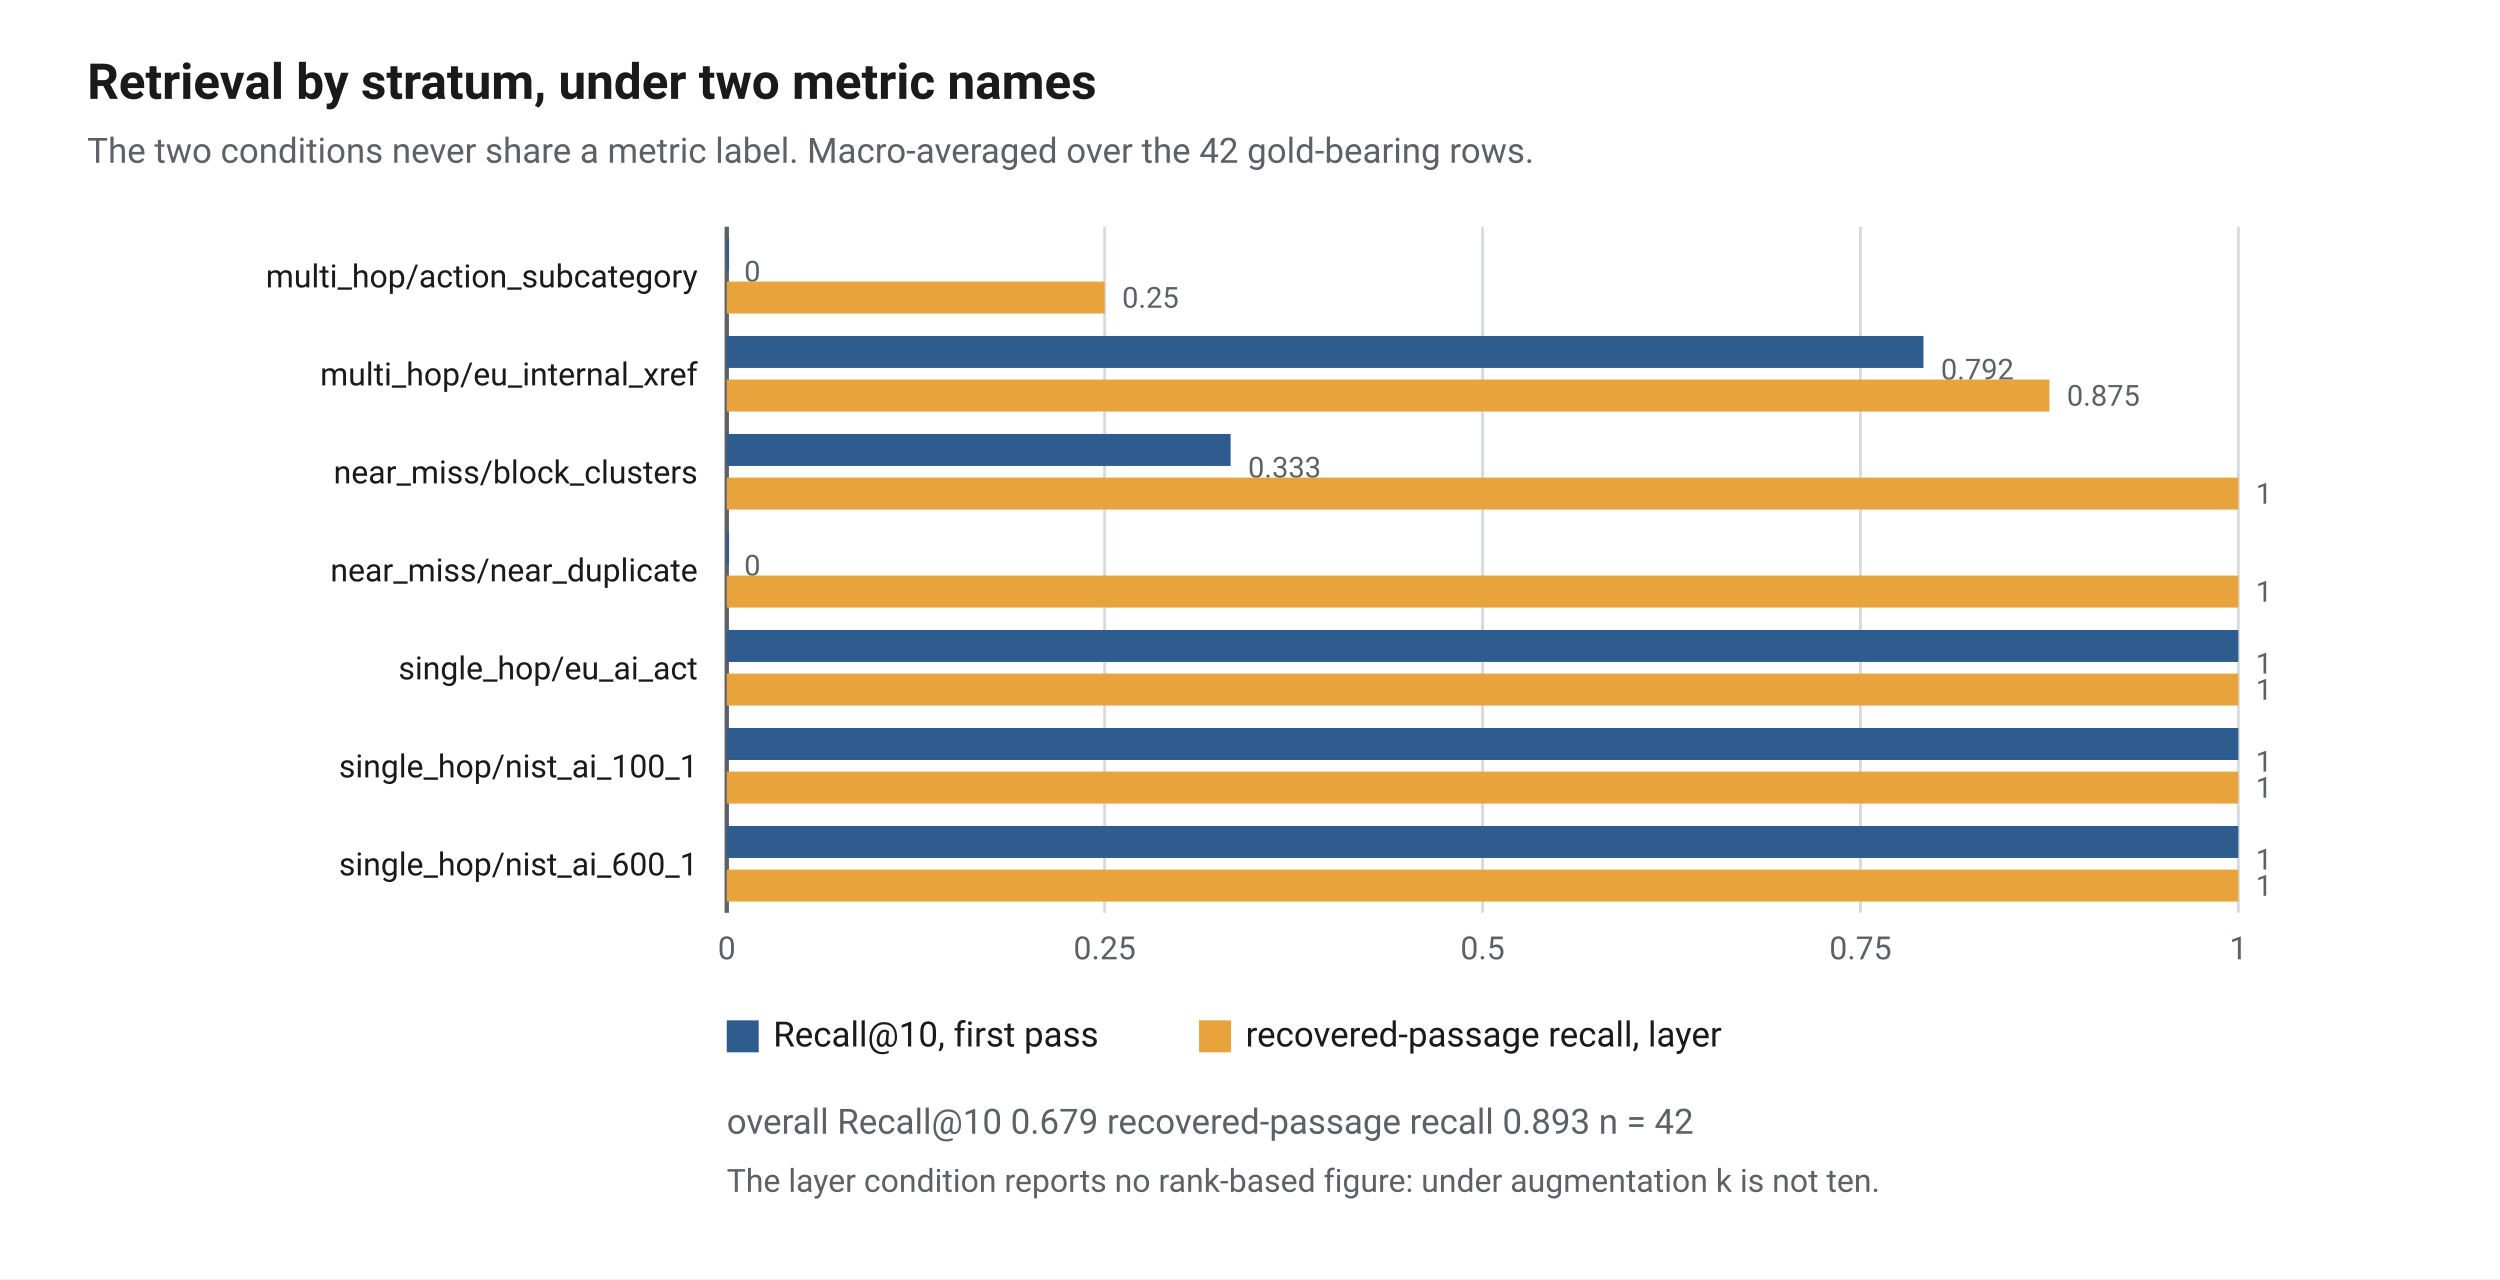
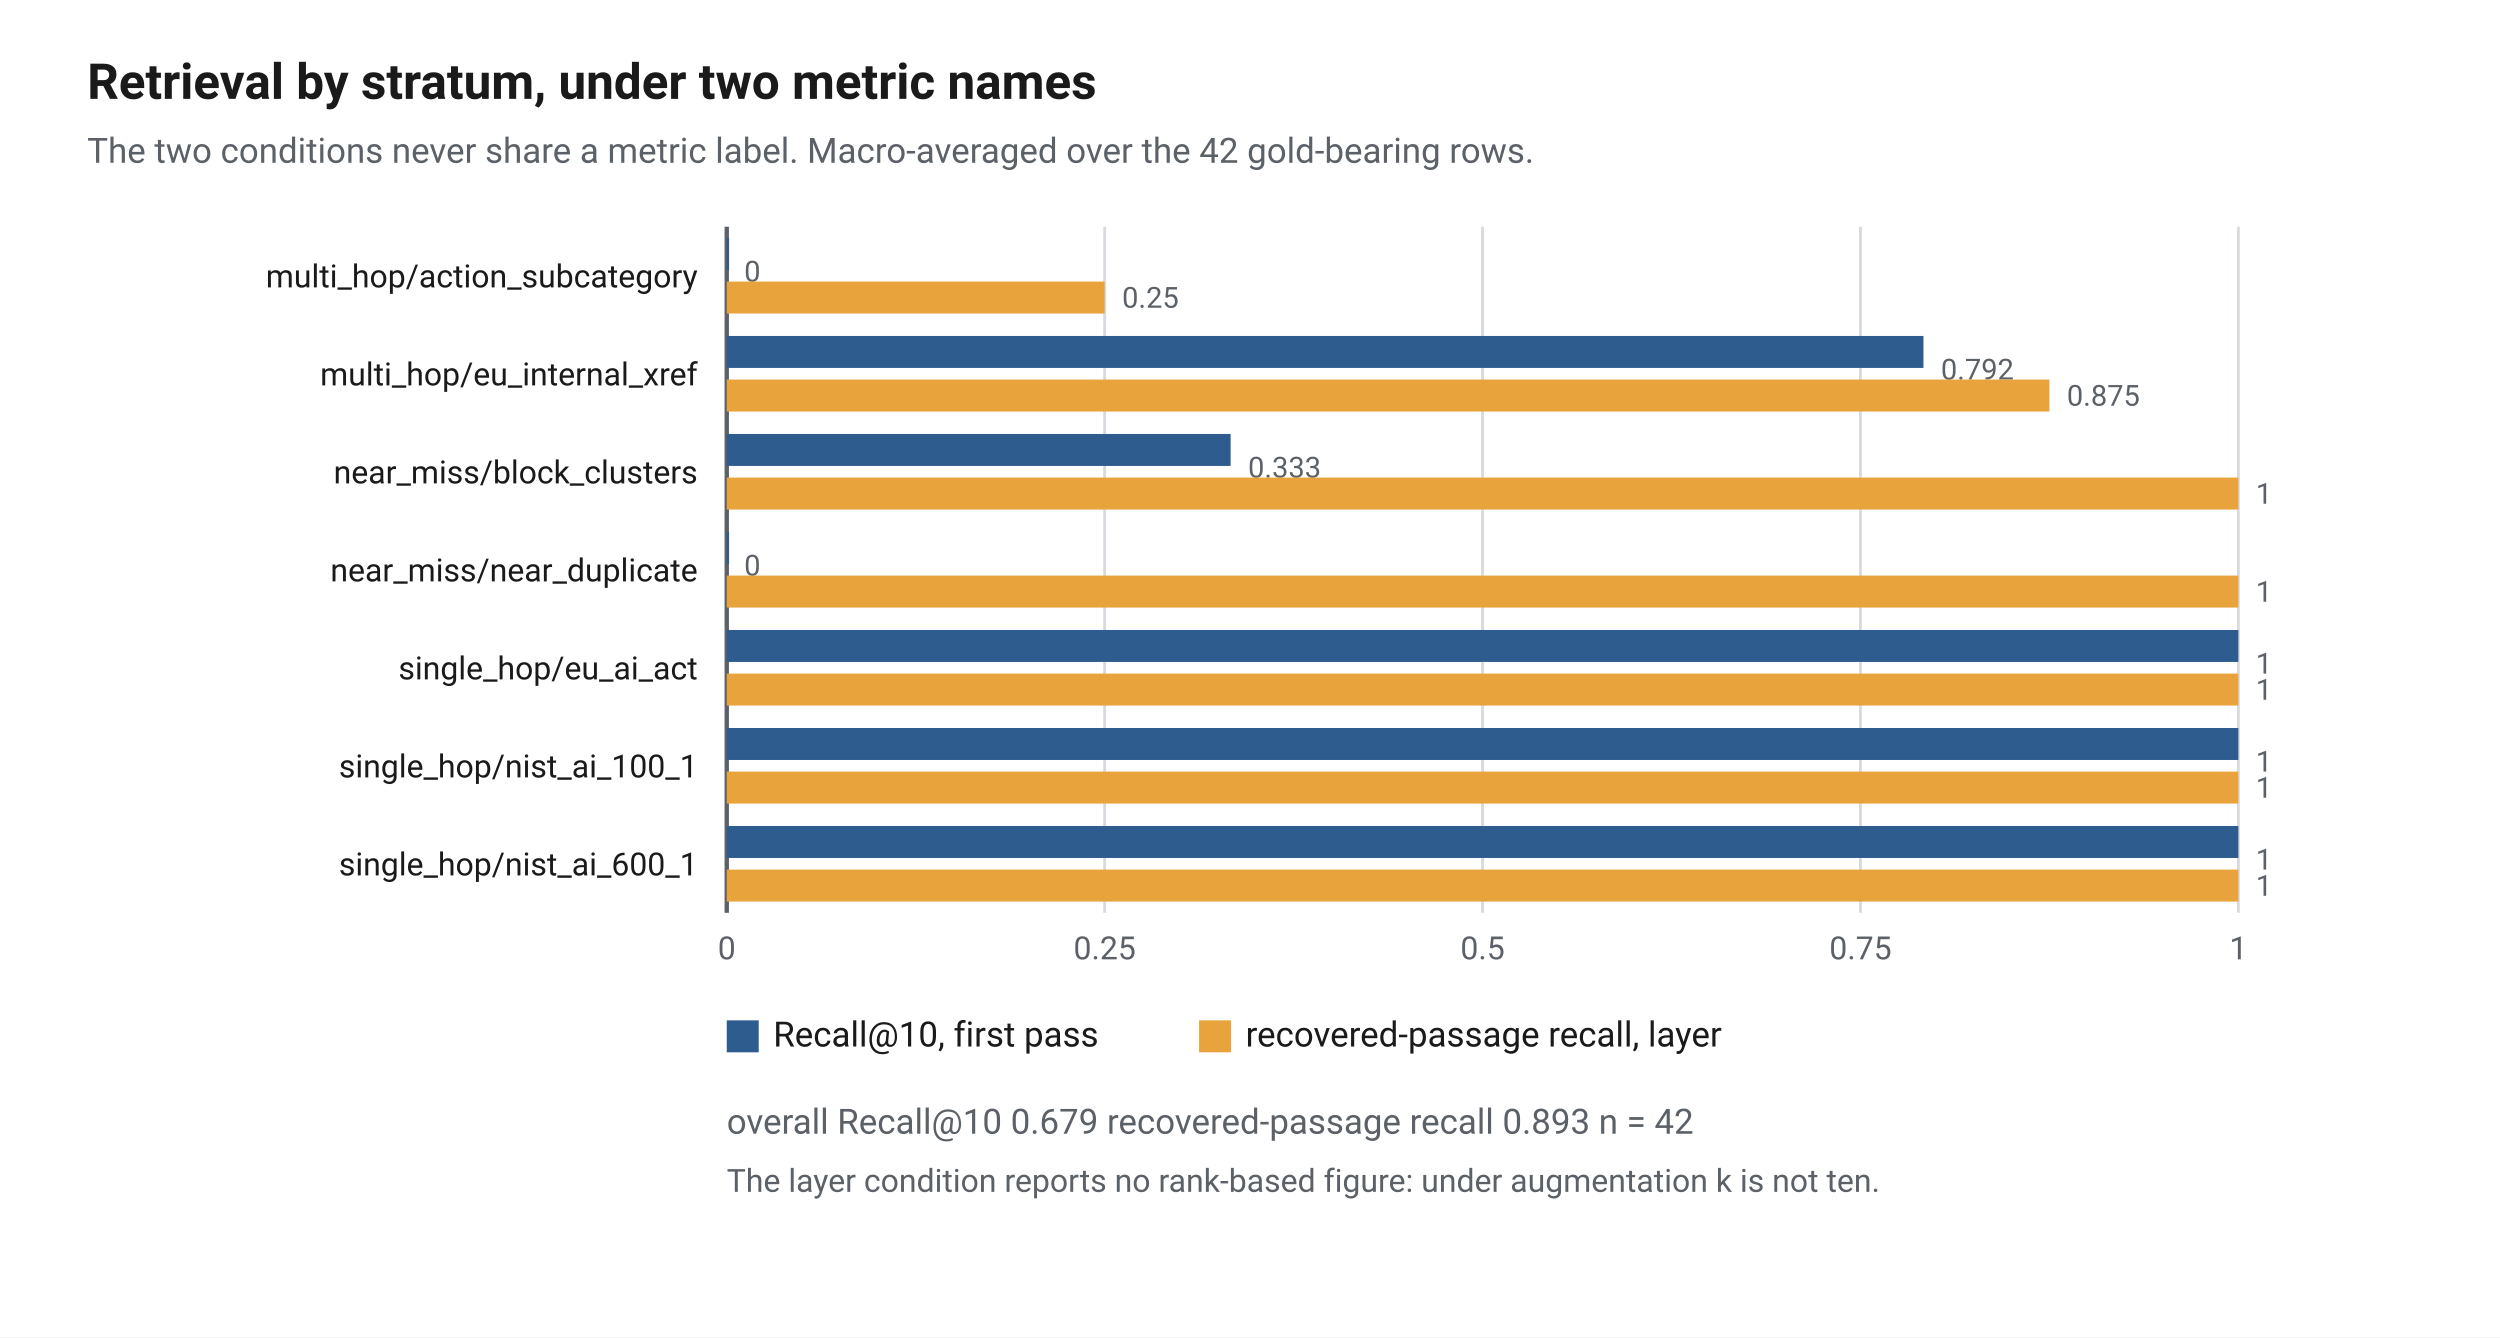
- <svg xmlns="http://www.w3.org/2000/svg" width="860" height="440" viewBox="0 0 860 440" role="img" aria-labelledby="figure-title figure-desc">
-   <rect x="0" y="0" width="860" height="440" fill="#ffffff" />
+ <svg xmlns="http://www.w3.org/2000/svg" width="860" height="460" viewBox="0 0 860 460" role="img" aria-labelledby="figure-title figure-desc">
+   <rect x="0" y="0" width="860" height="460" fill="#ffffff" />
  <text x="30" y="34" font-size="17" font-family="system-ui, -apple-system, Segoe UI, Roboto, Helvetica, Arial, sans-serif" fill="#1a1a1a" font-weight="600">Retrieval by stratum, under two metric names</text>
  <text x="30" y="56" font-size="12" font-family="system-ui, -apple-system, Segoe UI, Roboto, Helvetica, Arial, sans-serif" fill="#5b6167">The two conditions never share a metric label. Macro-averaged over the 42 gold-bearing rows.</text>
  <line x1="250" y1="78" x2="250" y2="314" stroke="#d7dbdf" stroke-width="1" />
  <text x="250" y="330" font-size="11" font-family="system-ui, -apple-system, Segoe UI, Roboto, Helvetica, Arial, sans-serif" fill="#5b6167" text-anchor="middle">0</text>
  <line x1="380" y1="78" x2="380" y2="314" stroke="#d7dbdf" stroke-width="1" />
  <text x="380" y="330" font-size="11" font-family="system-ui, -apple-system, Segoe UI, Roboto, Helvetica, Arial, sans-serif" fill="#5b6167" text-anchor="middle">0.25</text>
  <line x1="510" y1="78" x2="510" y2="314" stroke="#d7dbdf" stroke-width="1" />
  <text x="510" y="330" font-size="11" font-family="system-ui, -apple-system, Segoe UI, Roboto, Helvetica, Arial, sans-serif" fill="#5b6167" text-anchor="middle">0.5</text>
  <line x1="640" y1="78" x2="640" y2="314" stroke="#d7dbdf" stroke-width="1" />
  <text x="640" y="330" font-size="11" font-family="system-ui, -apple-system, Segoe UI, Roboto, Helvetica, Arial, sans-serif" fill="#5b6167" text-anchor="middle">0.75</text>
  <line x1="770" y1="78" x2="770" y2="314" stroke="#d7dbdf" stroke-width="1" />
  <text x="770" y="330" font-size="11" font-family="system-ui, -apple-system, Segoe UI, Roboto, Helvetica, Arial, sans-serif" fill="#5b6167" text-anchor="middle">1</text>
  <line x1="250" y1="78" x2="250" y2="314" stroke="#5b6167" stroke-width="1.5" />
  <text x="240" y="98.857" font-size="11" font-family="system-ui, -apple-system, Segoe UI, Roboto, Helvetica, Arial, sans-serif" fill="#1a1a1a" text-anchor="end">multi_hop/action_subcategory</text>
  <rect x="250" y="81.857" width="0.8" height="11" fill="#2f5c8f" />
  <text x="256" y="96.857" font-size="10" font-family="system-ui, -apple-system, Segoe UI, Roboto, Helvetica, Arial, sans-serif" fill="#5b6167">0</text>
  <rect x="250" y="96.857" width="130" height="11" fill="#e8a33d" />
  <text x="386" y="105.857" font-size="10" font-family="system-ui, -apple-system, Segoe UI, Roboto, Helvetica, Arial, sans-serif" fill="#5b6167">0.25</text>
  <text x="240" y="132.571" font-size="11" font-family="system-ui, -apple-system, Segoe UI, Roboto, Helvetica, Arial, sans-serif" fill="#1a1a1a" text-anchor="end">multi_hop/eu_internal_xref</text>
  <rect x="250" y="115.571" width="411.667" height="11" fill="#2f5c8f" />
  <text x="667.667" y="130.571" font-size="10" font-family="system-ui, -apple-system, Segoe UI, Roboto, Helvetica, Arial, sans-serif" fill="#5b6167">0.792</text>
  <rect x="250" y="130.571" width="455" height="11" fill="#e8a33d" />
  <text x="711" y="139.571" font-size="10" font-family="system-ui, -apple-system, Segoe UI, Roboto, Helvetica, Arial, sans-serif" fill="#5b6167">0.875</text>
  <text x="240" y="166.286" font-size="11" font-family="system-ui, -apple-system, Segoe UI, Roboto, Helvetica, Arial, sans-serif" fill="#1a1a1a" text-anchor="end">near_miss/block_clusters</text>
  <rect x="250" y="149.286" width="173.333" height="11" fill="#2f5c8f" />
  <text x="429.333" y="164.286" font-size="10" font-family="system-ui, -apple-system, Segoe UI, Roboto, Helvetica, Arial, sans-serif" fill="#5b6167">0.333</text>
  <rect x="250" y="164.286" width="520" height="11" fill="#e8a33d" />
  <text x="776" y="173.286" font-size="10" font-family="system-ui, -apple-system, Segoe UI, Roboto, Helvetica, Arial, sans-serif" fill="#5b6167">1</text>
  <text x="240" y="200" font-size="11" font-family="system-ui, -apple-system, Segoe UI, Roboto, Helvetica, Arial, sans-serif" fill="#1a1a1a" text-anchor="end">near_miss/near_duplicate</text>
  <rect x="250" y="183" width="0.8" height="11" fill="#2f5c8f" />
  <text x="256" y="198" font-size="10" font-family="system-ui, -apple-system, Segoe UI, Roboto, Helvetica, Arial, sans-serif" fill="#5b6167">0</text>
  <rect x="250" y="198" width="520" height="11" fill="#e8a33d" />
  <text x="776" y="207" font-size="10" font-family="system-ui, -apple-system, Segoe UI, Roboto, Helvetica, Arial, sans-serif" fill="#5b6167">1</text>
  <text x="240" y="233.714" font-size="11" font-family="system-ui, -apple-system, Segoe UI, Roboto, Helvetica, Arial, sans-serif" fill="#1a1a1a" text-anchor="end">single_hop/eu_ai_act</text>
  <rect x="250" y="216.714" width="520" height="11" fill="#2f5c8f" />
  <text x="776" y="231.714" font-size="10" font-family="system-ui, -apple-system, Segoe UI, Roboto, Helvetica, Arial, sans-serif" fill="#5b6167">1</text>
  <rect x="250" y="231.714" width="520" height="11" fill="#e8a33d" />
  <text x="776" y="240.714" font-size="10" font-family="system-ui, -apple-system, Segoe UI, Roboto, Helvetica, Arial, sans-serif" fill="#5b6167">1</text>
  <text x="240" y="267.429" font-size="11" font-family="system-ui, -apple-system, Segoe UI, Roboto, Helvetica, Arial, sans-serif" fill="#1a1a1a" text-anchor="end">single_hop/nist_ai_100_1</text>
  <rect x="250" y="250.429" width="520" height="11" fill="#2f5c8f" />
  <text x="776" y="265.429" font-size="10" font-family="system-ui, -apple-system, Segoe UI, Roboto, Helvetica, Arial, sans-serif" fill="#5b6167">1</text>
  <rect x="250" y="265.429" width="520" height="11" fill="#e8a33d" />
  <text x="776" y="274.429" font-size="10" font-family="system-ui, -apple-system, Segoe UI, Roboto, Helvetica, Arial, sans-serif" fill="#5b6167">1</text>
  <text x="240" y="301.143" font-size="11" font-family="system-ui, -apple-system, Segoe UI, Roboto, Helvetica, Arial, sans-serif" fill="#1a1a1a" text-anchor="end">single_hop/nist_ai_600_1</text>
  <rect x="250" y="284.143" width="520" height="11" fill="#2f5c8f" />
  <text x="776" y="299.143" font-size="10" font-family="system-ui, -apple-system, Segoe UI, Roboto, Helvetica, Arial, sans-serif" fill="#5b6167">1</text>
  <rect x="250" y="299.143" width="520" height="11" fill="#e8a33d" />
  <text x="776" y="308.143" font-size="10" font-family="system-ui, -apple-system, Segoe UI, Roboto, Helvetica, Arial, sans-serif" fill="#5b6167">1</text>
  <rect x="250" y="351" width="11" height="11" fill="#2f5c8f" />
  <text x="266" y="360" font-size="12" font-family="system-ui, -apple-system, Segoe UI, Roboto, Helvetica, Arial, sans-serif" fill="#1a1a1a">Recall@10, first pass</text>
  <rect x="412.48" y="351" width="11" height="11" fill="#e8a33d" />
  <text x="428.48" y="360" font-size="12" font-family="system-ui, -apple-system, Segoe UI, Roboto, Helvetica, Arial, sans-serif" fill="#1a1a1a">recovered-passage recall, layer</text>
  <text x="250" y="390" font-size="12" font-family="system-ui, -apple-system, Segoe UI, Roboto, Helvetica, Arial, sans-serif" fill="#5b6167">overall  Recall@10 0.679   recovered-passage recall 0.893   n = 42</text>
  <text x="250" y="410" font-size="11" font-family="system-ui, -apple-system, Segoe UI, Roboto, Helvetica, Arial, sans-serif" fill="#5b6167">The layer condition reports no rank-based figure: under augmentation k is not ten.</text>
</svg>
